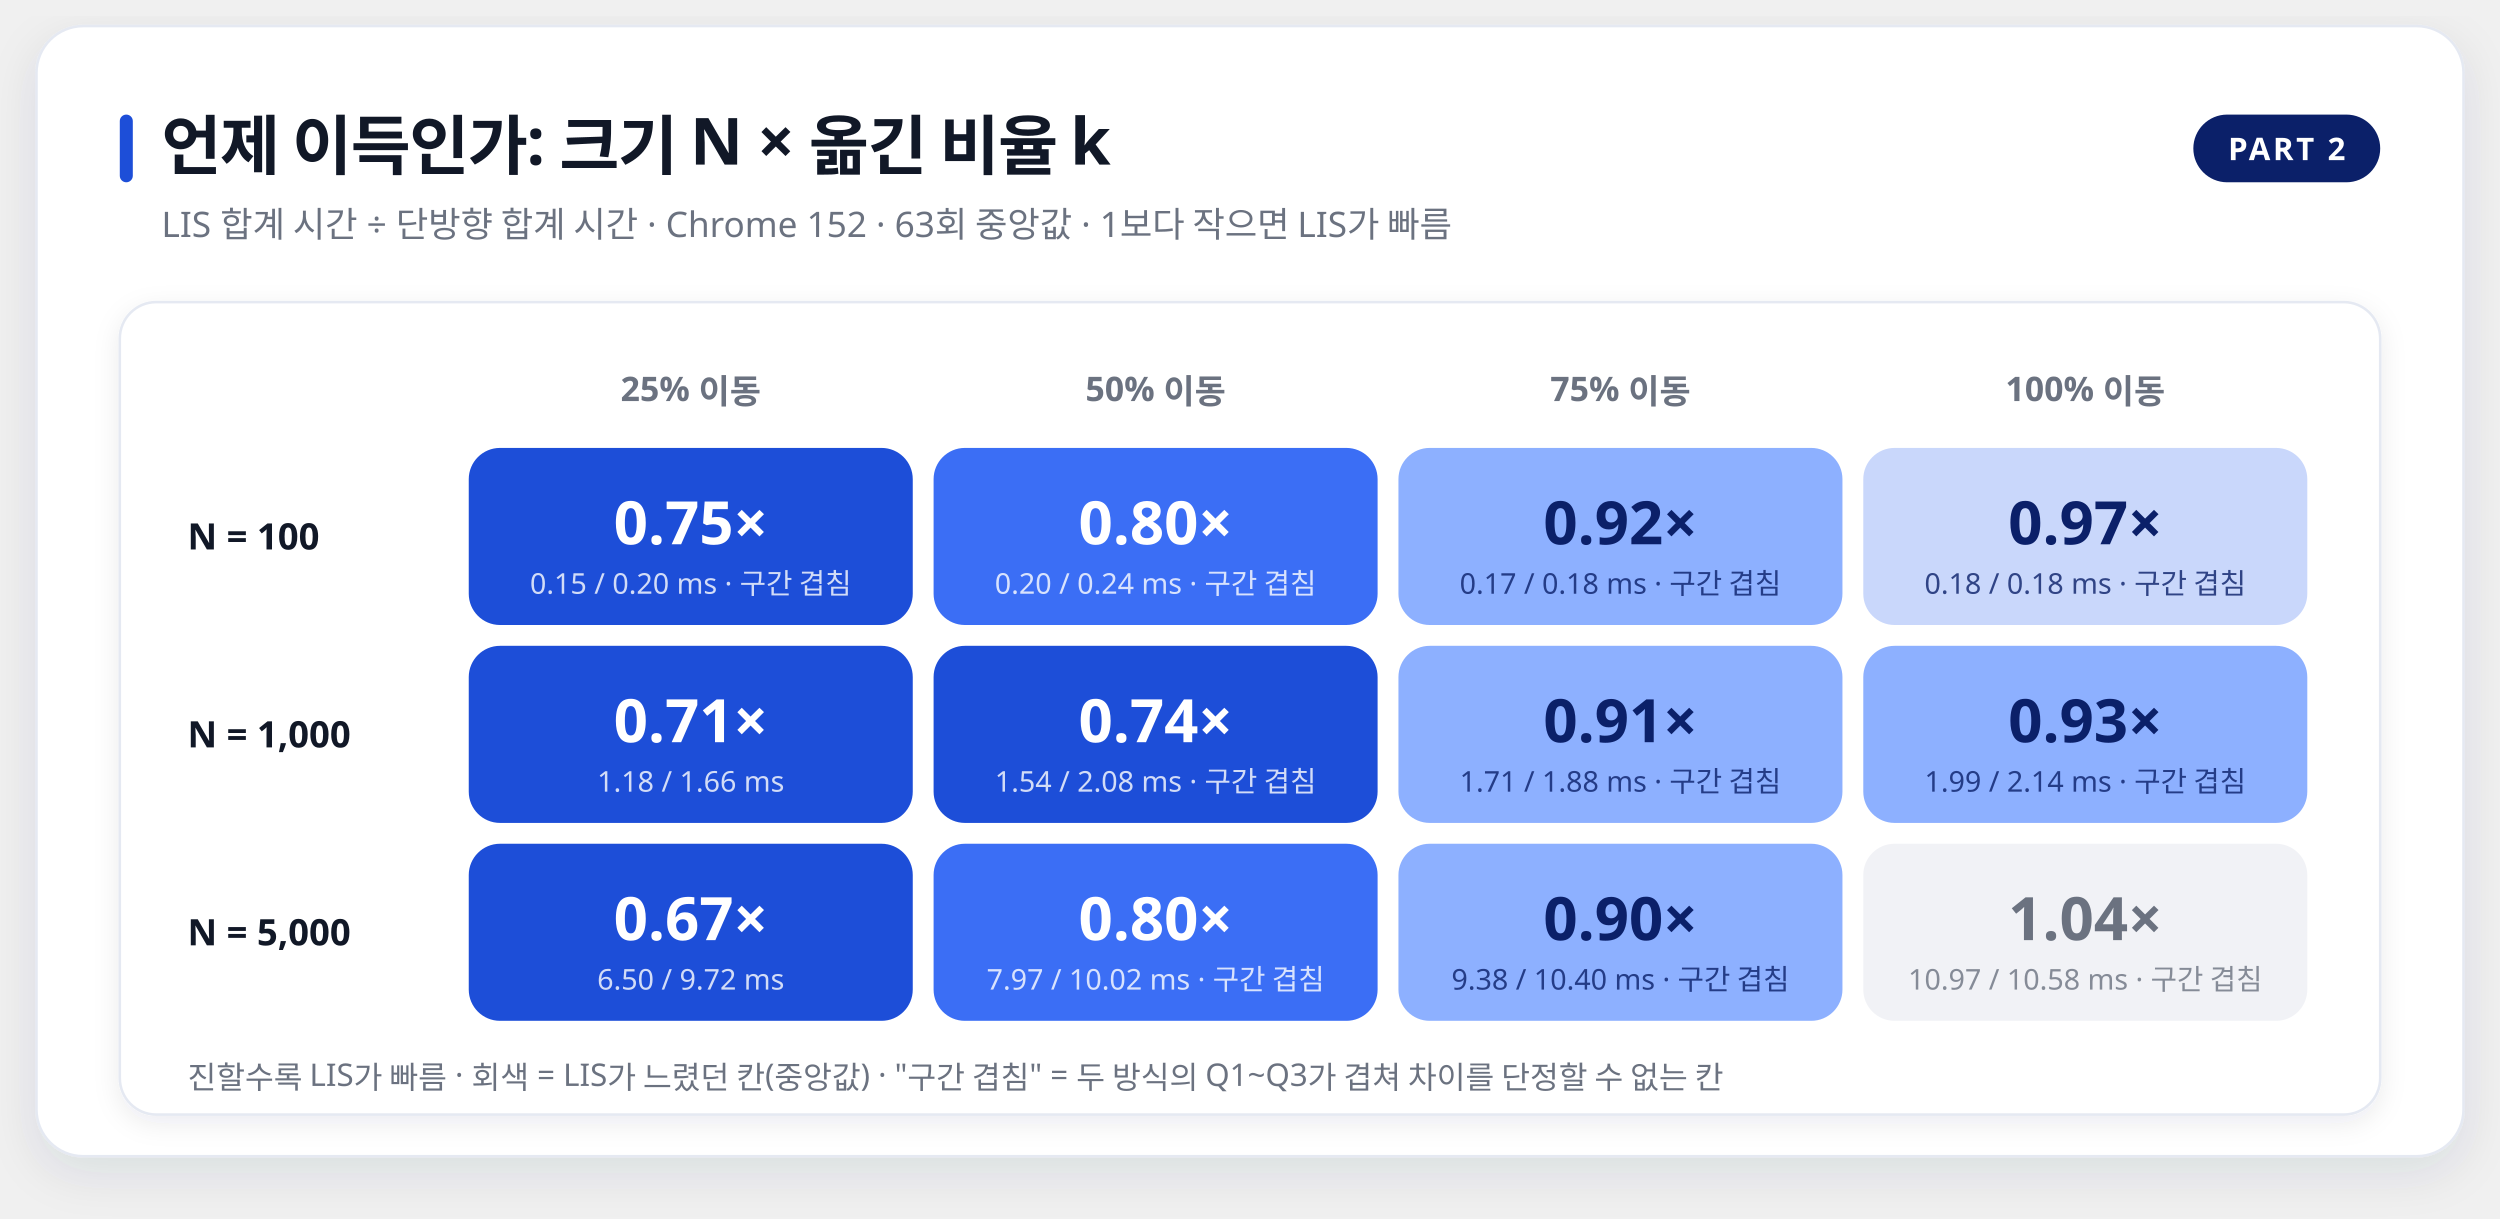
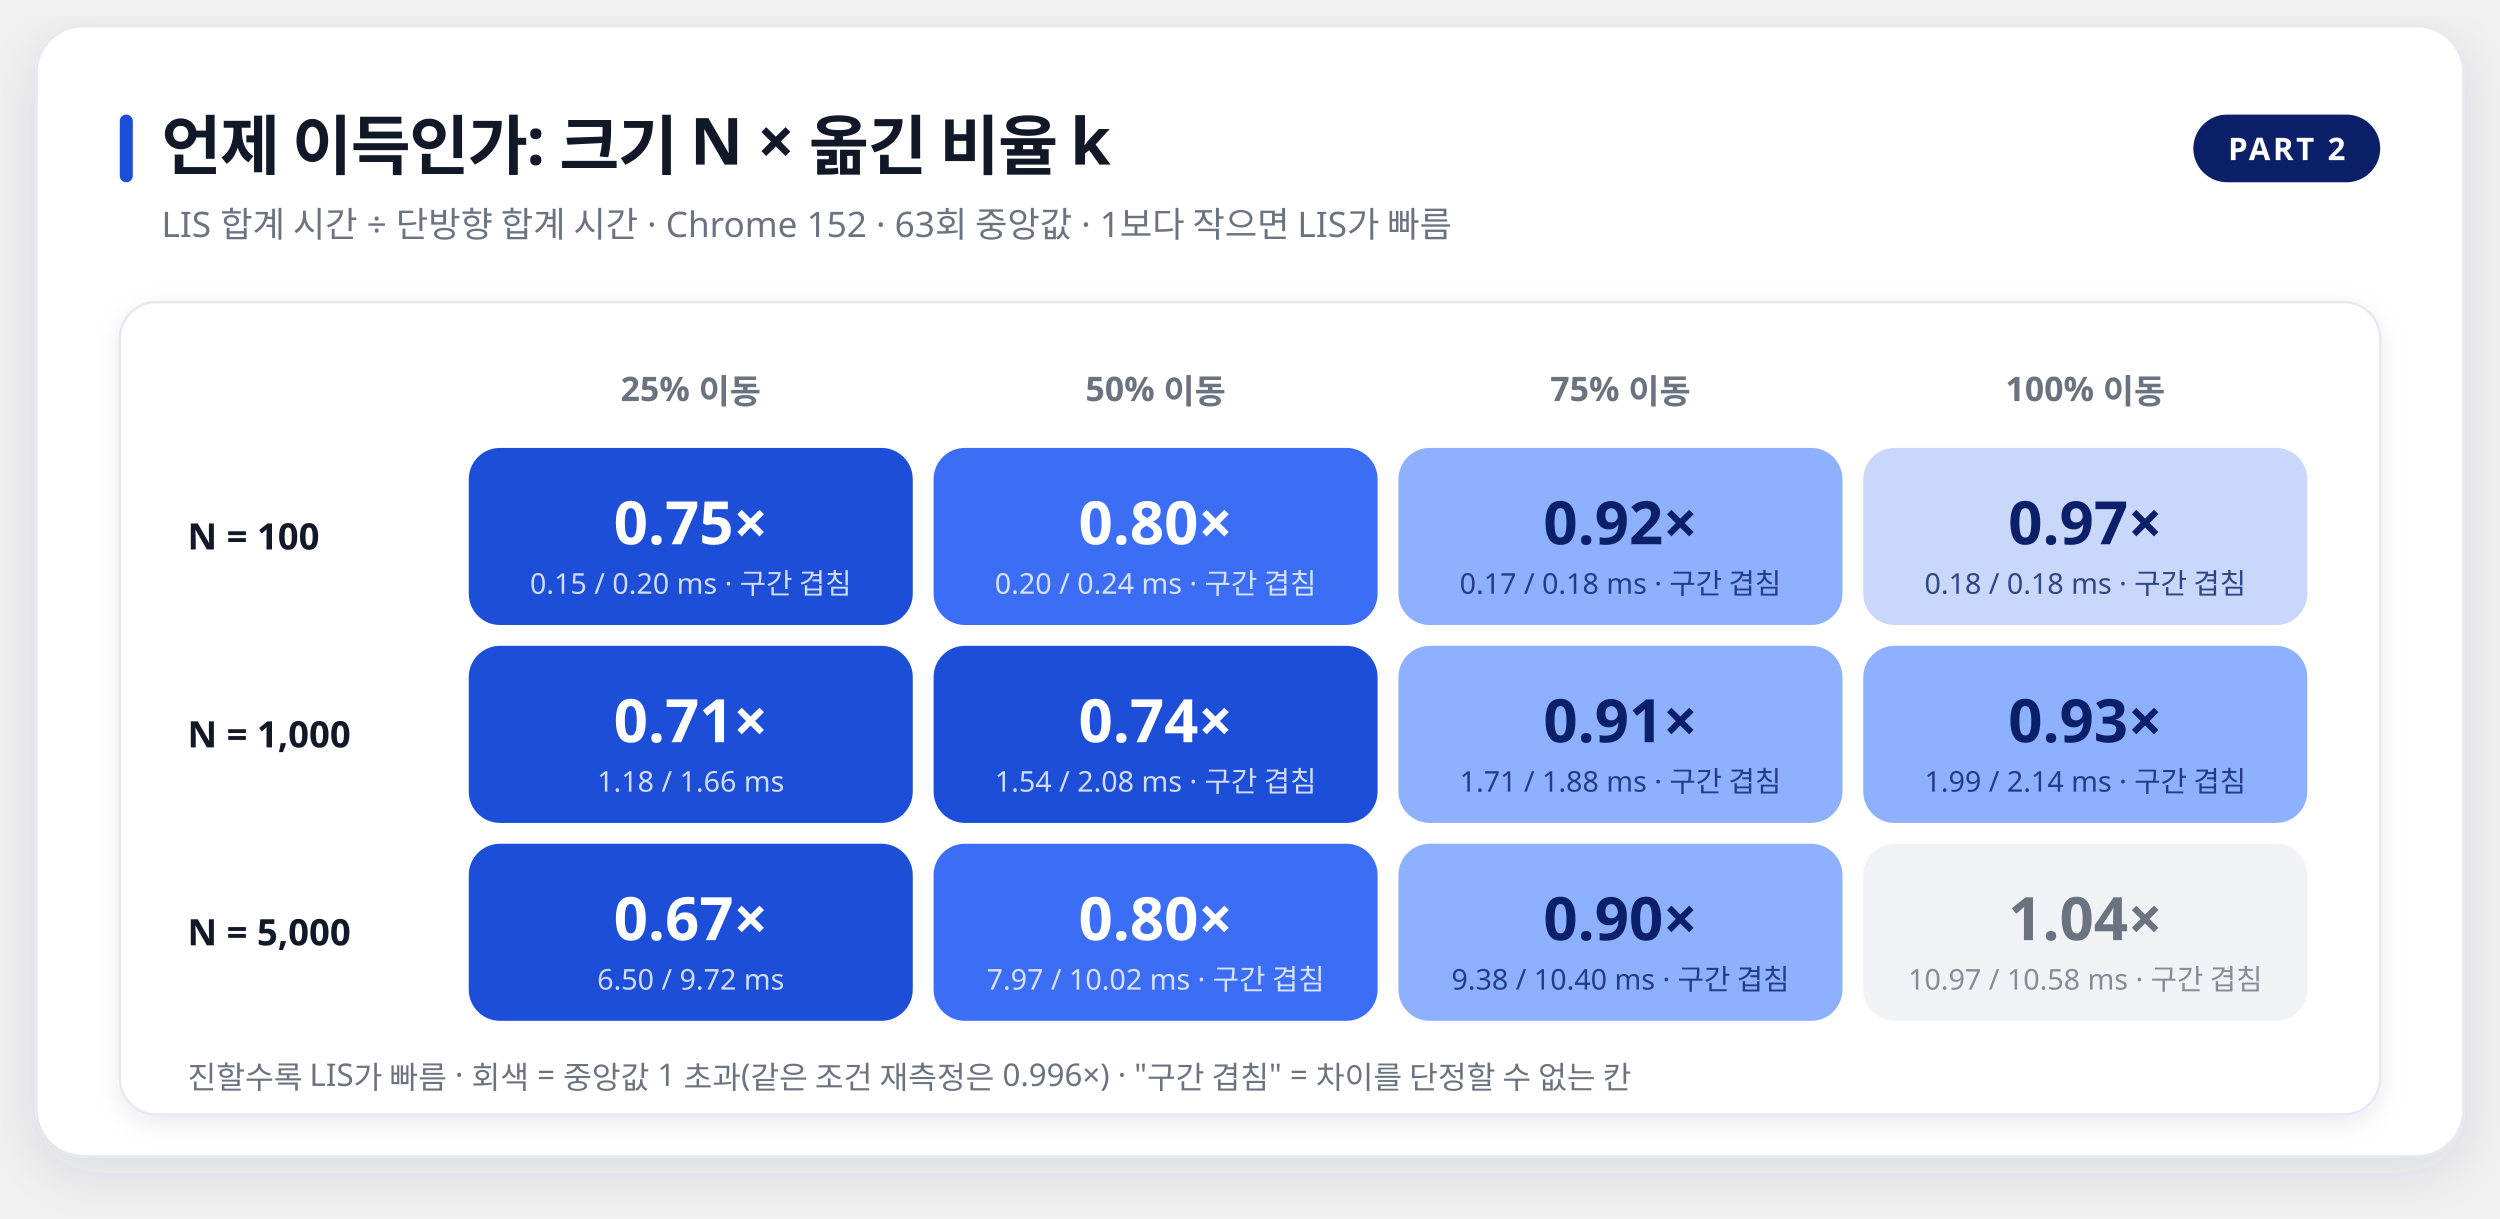
<svg xmlns="http://www.w3.org/2000/svg" width="960" height="468" viewBox="0 0 960 468" role="img" aria-label="N과 k에 따른 LIS 대 단방향 합계 시간 비율. N=5000, k=100%에서만 1.04로 LIS가 느림" font-family="Pretendard, 'Apple SD Gothic Neo', 'Malgun Gothic', 'Segoe UI', sans-serif">
  <defs>
    <filter id="sh" x="-10%" y="-10%" width="120%" height="130%">
      <feDropShadow dx="0" dy="6" stdDeviation="9" flood-color="#1e2a55" flood-opacity="0.10" />
    </filter>
    <filter id="sh2" x="-10%" y="-10%" width="120%" height="140%">
      <feDropShadow dx="0" dy="3" stdDeviation="5" flood-color="#1e2a55" flood-opacity="0.08" />
    </filter>
    <linearGradient id="gA" x1="0" y1="0" x2="0" y2="1">
      <stop offset="0" stop-color="#1d4ed8" stop-opacity="0.55" />
      <stop offset="1" stop-color="#1d4ed8" stop-opacity="0.04" />
    </linearGradient>
    <linearGradient id="gB" x1="0" y1="0" x2="0" y2="1">
      <stop offset="0" stop-color="#8db0ff" stop-opacity="0.45" />
      <stop offset="1" stop-color="#8db0ff" stop-opacity="0.05" />
    </linearGradient>
    <linearGradient id="gBar" x1="0" y1="0" x2="0" y2="1">
      <stop offset="0" stop-color="#3b6ef5" />
      <stop offset="1" stop-color="#1d4ed8" />
    </linearGradient>
    <linearGradient id="gNavy" x1="0" y1="0" x2="1" y2="1">
      <stop offset="0" stop-color="#1c3aa9" />
      <stop offset="1" stop-color="#0b2069" />
    </linearGradient>
  </defs>
  <rect x="14" y="10" width="932" height="434" rx="18" fill="#ffffff" stroke="#e5e9f2" filter="url(#sh)" />
  <rect x="46" y="44" width="5" height="26" rx="2.5" fill="#1d4ed8" />
  <text x="62" y="65" font-size="25" font-weight="800" fill="#111827" letter-spacing="-0.5">언제 이득인가: 크기 N × 옮긴 비율 k</text>
  <text x="62" y="91" font-size="13.5" fill="#6b7280">LIS 합계 시간 ÷ 단방향 합계 시간 · Chrome 152 · 63회 중앙값 · 1보다 작으면 LIS가 빠름</text>
  <rect x="842.24" y="44" width="71.76" height="26" rx="13" fill="#0b2069" />
  <text x="878.12" y="61.5" font-size="12" font-weight="700" text-anchor="middle" fill="#ffffff" letter-spacing="1">PART 2</text>
  <rect x="46" y="116" width="868" height="312" rx="14" fill="#ffffff" stroke="#e5e9f2" filter="url(#sh2)" />
  <text x="265.25" y="154" font-size="13" font-weight="800" text-anchor="middle" fill="#6b7280">25% 이동</text>
  <text x="443.75" y="154" font-size="13" font-weight="800" text-anchor="middle" fill="#6b7280">50% 이동</text>
  <text x="622.25" y="154" font-size="13" font-weight="800" text-anchor="middle" fill="#6b7280">75% 이동</text>
  <text x="800.75" y="154" font-size="13" font-weight="800" text-anchor="middle" fill="#6b7280">100% 이동</text>
  <text x="72" y="211" font-size="14" font-weight="800" fill="#111827">N = 100</text>
  <rect x="180" y="172" width="170.5" height="68" rx="12" fill="#1d4ed8" />
  <text x="265.25" y="209" font-size="23" font-weight="800" text-anchor="middle" fill="#ffffff">0.75×</text>
  <text x="265.25" y="228" font-size="11" text-anchor="middle" fill="#ffffff" fill-opacity="0.8">0.15 / 0.20 ms · 구간 겹침</text>
  <rect x="358.5" y="172" width="170.5" height="68" rx="12" fill="#3b6ef5" />
  <text x="443.75" y="209" font-size="23" font-weight="800" text-anchor="middle" fill="#ffffff">0.80×</text>
  <text x="443.75" y="228" font-size="11" text-anchor="middle" fill="#ffffff" fill-opacity="0.8">0.20 / 0.24 ms · 구간 겹침</text>
  <rect x="537" y="172" width="170.5" height="68" rx="12" fill="#8db0ff" />
  <text x="622.25" y="209" font-size="23" font-weight="800" text-anchor="middle" fill="#0b2069">0.92×</text>
  <text x="622.25" y="228" font-size="11" text-anchor="middle" fill="#0b2069" fill-opacity="0.8">0.17 / 0.18 ms · 구간 겹침</text>
  <rect x="715.5" y="172" width="170.5" height="68" rx="12" fill="#c9d7fb" />
  <text x="800.75" y="209" font-size="23" font-weight="800" text-anchor="middle" fill="#0b2069">0.97×</text>
  <text x="800.75" y="228" font-size="11" text-anchor="middle" fill="#0b2069" fill-opacity="0.8">0.18 / 0.18 ms · 구간 겹침</text>
  <text x="72" y="287" font-size="14" font-weight="800" fill="#111827">N = 1,000</text>
  <rect x="180" y="248" width="170.5" height="68" rx="12" fill="#1d4ed8" />
  <text x="265.25" y="285" font-size="23" font-weight="800" text-anchor="middle" fill="#ffffff">0.71×</text>
  <text x="265.25" y="304" font-size="11" text-anchor="middle" fill="#ffffff" fill-opacity="0.8">1.18 / 1.66 ms</text>
  <rect x="358.5" y="248" width="170.5" height="68" rx="12" fill="#1d4ed8" />
  <text x="443.75" y="285" font-size="23" font-weight="800" text-anchor="middle" fill="#ffffff">0.74×</text>
  <text x="443.75" y="304" font-size="11" text-anchor="middle" fill="#ffffff" fill-opacity="0.8">1.54 / 2.08 ms · 구간 겹침</text>
  <rect x="537" y="248" width="170.5" height="68" rx="12" fill="#8db0ff" />
  <text x="622.25" y="285" font-size="23" font-weight="800" text-anchor="middle" fill="#0b2069">0.91×</text>
  <text x="622.25" y="304" font-size="11" text-anchor="middle" fill="#0b2069" fill-opacity="0.8">1.71 / 1.88 ms · 구간 겹침</text>
  <rect x="715.5" y="248" width="170.5" height="68" rx="12" fill="#8db0ff" />
  <text x="800.75" y="285" font-size="23" font-weight="800" text-anchor="middle" fill="#0b2069">0.93×</text>
  <text x="800.75" y="304" font-size="11" text-anchor="middle" fill="#0b2069" fill-opacity="0.8">1.99 / 2.14 ms · 구간 겹침</text>
  <text x="72" y="363" font-size="14" font-weight="800" fill="#111827">N = 5,000</text>
  <rect x="180" y="324" width="170.5" height="68" rx="12" fill="#1d4ed8" />
  <text x="265.25" y="361" font-size="23" font-weight="800" text-anchor="middle" fill="#ffffff">0.67×</text>
  <text x="265.25" y="380" font-size="11" text-anchor="middle" fill="#ffffff" fill-opacity="0.8">6.50 / 9.72 ms</text>
  <rect x="358.5" y="324" width="170.5" height="68" rx="12" fill="#3b6ef5" />
  <text x="443.75" y="361" font-size="23" font-weight="800" text-anchor="middle" fill="#ffffff">0.80×</text>
  <text x="443.75" y="380" font-size="11" text-anchor="middle" fill="#ffffff" fill-opacity="0.8">7.97 / 10.02 ms · 구간 겹침</text>
  <rect x="537" y="324" width="170.5" height="68" rx="12" fill="#8db0ff" />
  <text x="622.25" y="361" font-size="23" font-weight="800" text-anchor="middle" fill="#0b2069">0.90×</text>
  <text x="622.25" y="380" font-size="11" text-anchor="middle" fill="#0b2069" fill-opacity="0.8">9.38 / 10.40 ms · 구간 겹침</text>
  <rect x="715.5" y="324" width="170.5" height="68" rx="12" fill="#f1f2f6" />
  <text x="800.75" y="361" font-size="23" font-weight="800" text-anchor="middle" fill="#6b7280">1.04×</text>
  <text x="800.75" y="380" font-size="11" text-anchor="middle" fill="#6b7280" fill-opacity="0.8">10.97 / 10.58 ms · 구간 겹침</text>
-   <text x="72" y="418" font-size="12" fill="#6b7280">진할수록 LIS가 빠름 · 회색 = LIS가 느렸던 칸(중앙값) · "구간 겹침" = 두 방식의 Q1~Q3가 겹쳐 차이를 단정할 수 없는 칸</text>
+   <text x="72" y="418" font-size="12" fill="#6b7280">진할수록 LIS가 빠름 · 회색 = 중앙값 1 초과(같은 조건 재측정은 0.996×) · "구간 겹침" = 차이를 단정할 수 없는 칸</text>
</svg>
